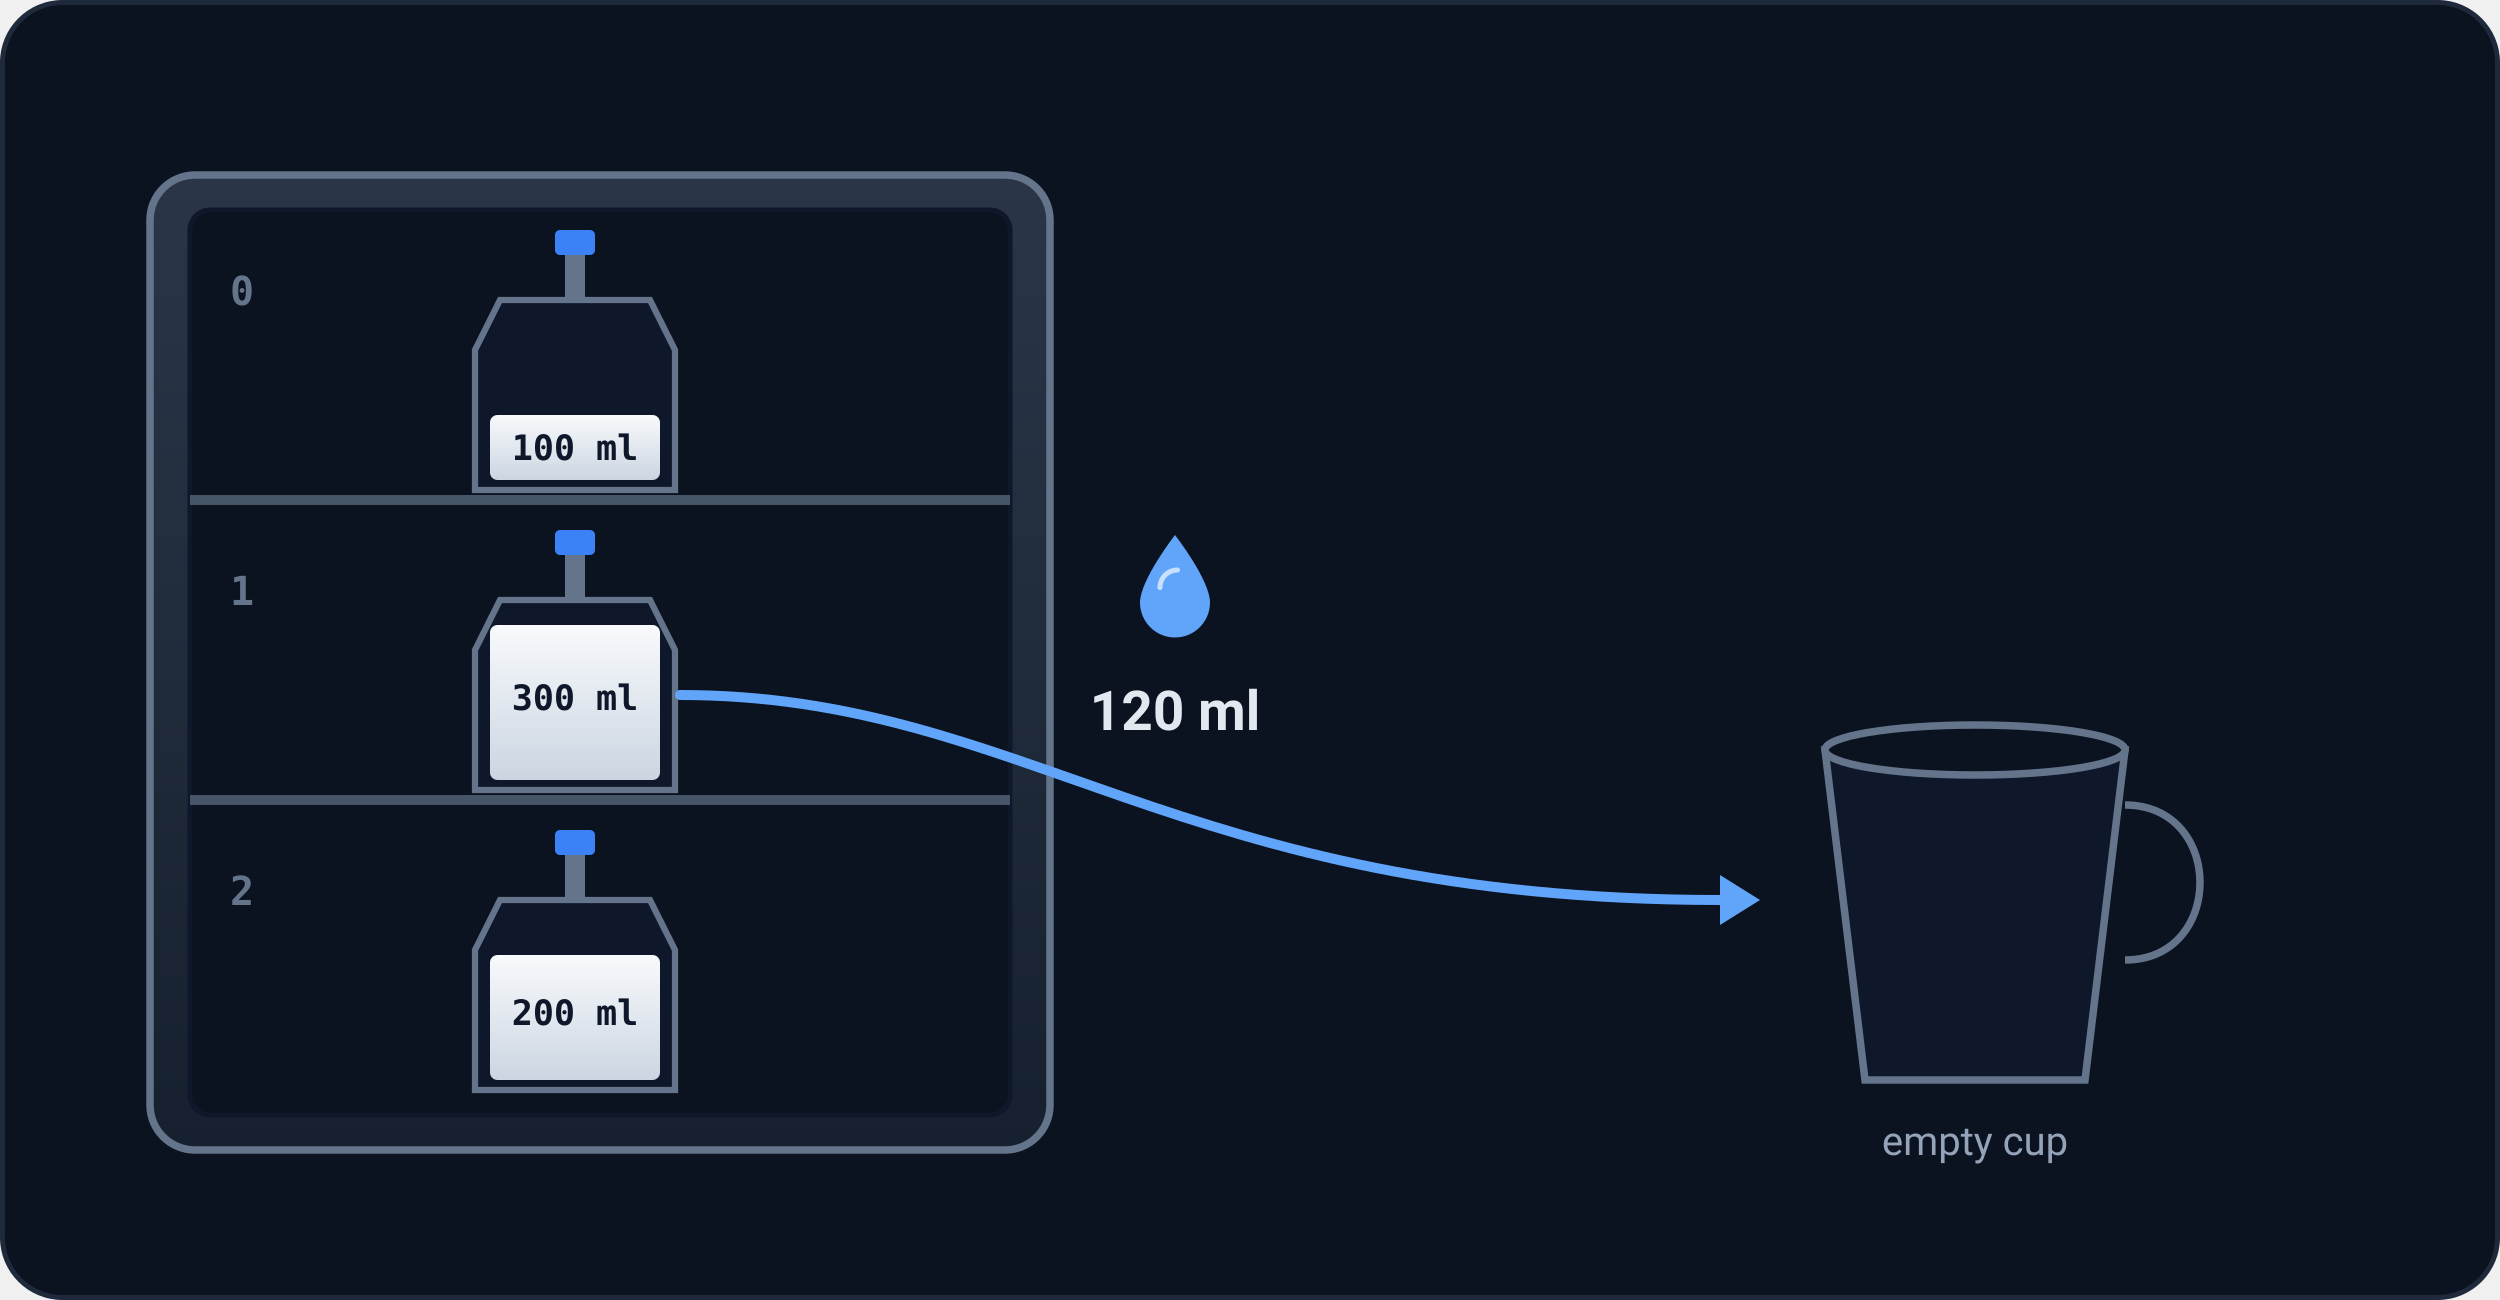
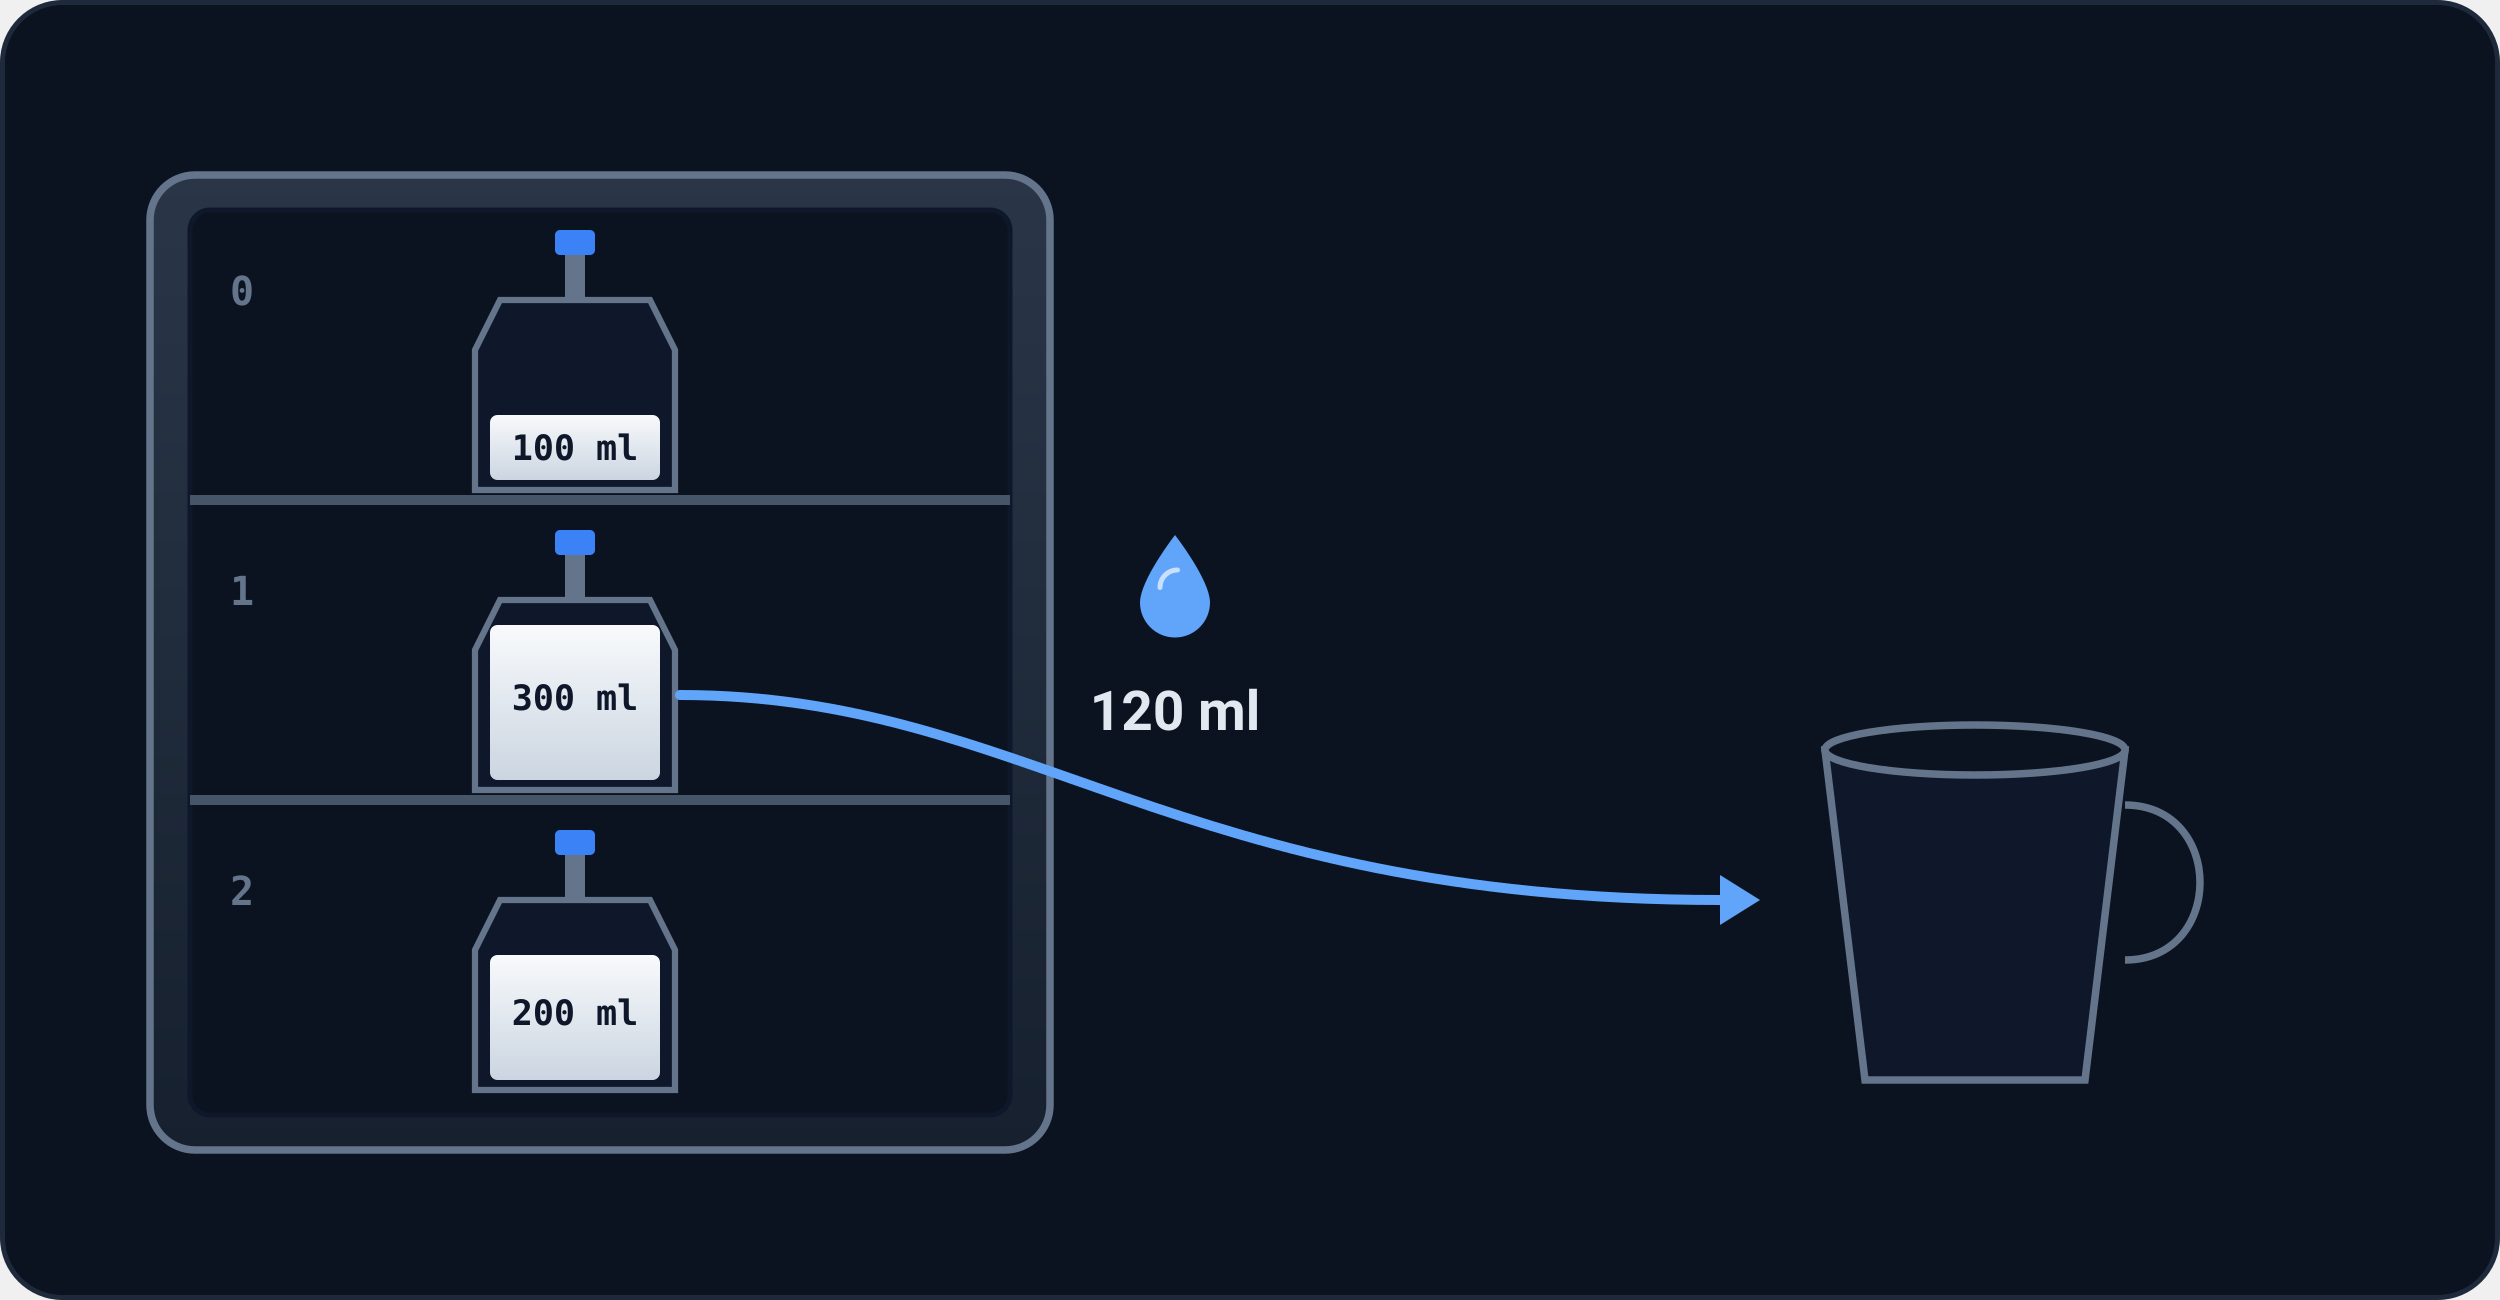
<svg xmlns="http://www.w3.org/2000/svg" viewBox="0 0 1000 520" role="img" aria-labelledby="fridgeTitle fridgeDesc">
  <defs>
    <linearGradient id="fridgeBody" x1="0" y1="0" x2="0" y2="1">
      <stop offset="0%" stop-color="#2a3648" />
      <stop offset="100%" stop-color="#16202e" />
    </linearGradient>
    <linearGradient id="milk" x1="0" y1="0" x2="0" y2="1">
      <stop offset="0%" stop-color="#f8fafc" />
      <stop offset="100%" stop-color="#cbd5e1" />
    </linearGradient>
    <linearGradient id="panel" x1="0" y1="0" x2="0" y2="1">
      <stop offset="0%" stop-color="#132033" />
      <stop offset="100%" stop-color="#0d1726" />
    </linearGradient>
  </defs>
  <rect x="1" y="1" width="998" height="518" rx="24" fill="#0b1220" stroke="#1e293b" stroke-width="2" />
  <g>
    <rect x="60" y="70" width="360" height="390" rx="18" fill="url(#fridgeBody)" stroke="#64748b" stroke-width="3" />
    <rect x="76" y="84" width="328" height="362" rx="8" fill="#0b1220" stroke="#0f172a" stroke-width="2" />
    <line x1="76" y1="200" x2="404" y2="200" stroke="#475569" stroke-width="4" />
    <line x1="76" y1="320" x2="404" y2="320" stroke="#475569" stroke-width="4" />
    <g font-family="ui-monospace, SFMono-Regular, Menlo, Consolas, monospace" font-size="16" font-weight="600" fill="#64748b">
      <text x="92" y="122">0</text>
      <text x="92" y="242">1</text>
      <text x="92" y="362">2</text>
    </g>
    <g>
      <rect x="222" y="92" width="16" height="10" rx="2" fill="#3b82f6" />
      <rect x="226" y="102" width="8" height="18" fill="#64748b" />
      <path d="M 200 120 H 260 L 270 140 V 196 H 190 V 140 Z" fill="#0f172a" stroke="#64748b" stroke-width="2.5" />
      <rect x="196" y="166" width="68" height="26" rx="3" fill="url(#milk)" />
      <text x="230" y="184" text-anchor="middle" font-family="ui-monospace, SFMono-Regular, Menlo, Consolas, monospace" font-size="14" font-weight="600" fill="#0f172a">100 ml</text>
    </g>
    <g>
      <rect x="222" y="212" width="16" height="10" rx="2" fill="#3b82f6" />
      <rect x="226" y="222" width="8" height="18" fill="#64748b" />
      <path d="M 200 240 H 260 L 270 260 V 316 H 190 V 260 Z" fill="#0f172a" stroke="#64748b" stroke-width="2.5" />
      <rect x="196" y="250" width="68" height="62" rx="3" fill="url(#milk)" />
      <text x="230" y="284" text-anchor="middle" font-family="ui-monospace, SFMono-Regular, Menlo, Consolas, monospace" font-size="14" font-weight="600" fill="#0f172a">300 ml</text>
    </g>
    <g>
      <rect x="222" y="332" width="16" height="10" rx="2" fill="#3b82f6" />
      <rect x="226" y="342" width="8" height="18" fill="#64748b" />
      <path d="M 200 360 H 260 L 270 380 V 436 H 190 V 380 Z" fill="#0f172a" stroke="#64748b" stroke-width="2.5" />
      <rect x="196" y="382" width="68" height="50" rx="3" fill="url(#milk)" />
      <text x="230" y="410" text-anchor="middle" font-family="ui-monospace, SFMono-Regular, Menlo, Consolas, monospace" font-size="14" font-weight="600" fill="#0f172a">200 ml</text>
    </g>
  </g>
  <g>
    <path d="M 272 278 C 410 278 470 360 688 360" fill="none" stroke="#60a5fa" stroke-width="4" stroke-linecap="round" />
    <polygon points="688,350 704,360 688,370" fill="#60a5fa" />
    <path d="M 470 214 C 470 214, 484 232, 484 241 A 14 14 0 0 1 456 241 C 456 232, 470 214, 470 214 Z" fill="#60a5fa" />
    <path d="M 464 235 A 7 7 0 0 1 471 228" fill="none" stroke="#ffffff" stroke-width="2" stroke-linecap="round" opacity="0.65" />
    <text x="470" y="292" text-anchor="middle" font-family="ui-sans-serif, system-ui, -apple-system, Segoe UI, Roboto, sans-serif" font-size="22" font-weight="600" fill="#e2e8f0">120 ml</text>
  </g>
  <g>
    <path d="M 730 300 H 850 L 834 432 H 746 Z" fill="#0f172a" stroke="#64748b" stroke-width="3" />
    <ellipse cx="790" cy="300" rx="60" ry="10" fill="#0b1220" stroke="#64748b" stroke-width="3" />
    <path d="M 850 322 C 890 322 890 384 850 384" fill="none" stroke="#64748b" stroke-width="3" />
-     <text x="790" y="462" text-anchor="middle" font-family="ui-sans-serif, system-ui, -apple-system, Segoe UI, Roboto, sans-serif" font-size="16" fill="#94a3b8">empty cup</text>
  </g>
</svg>
